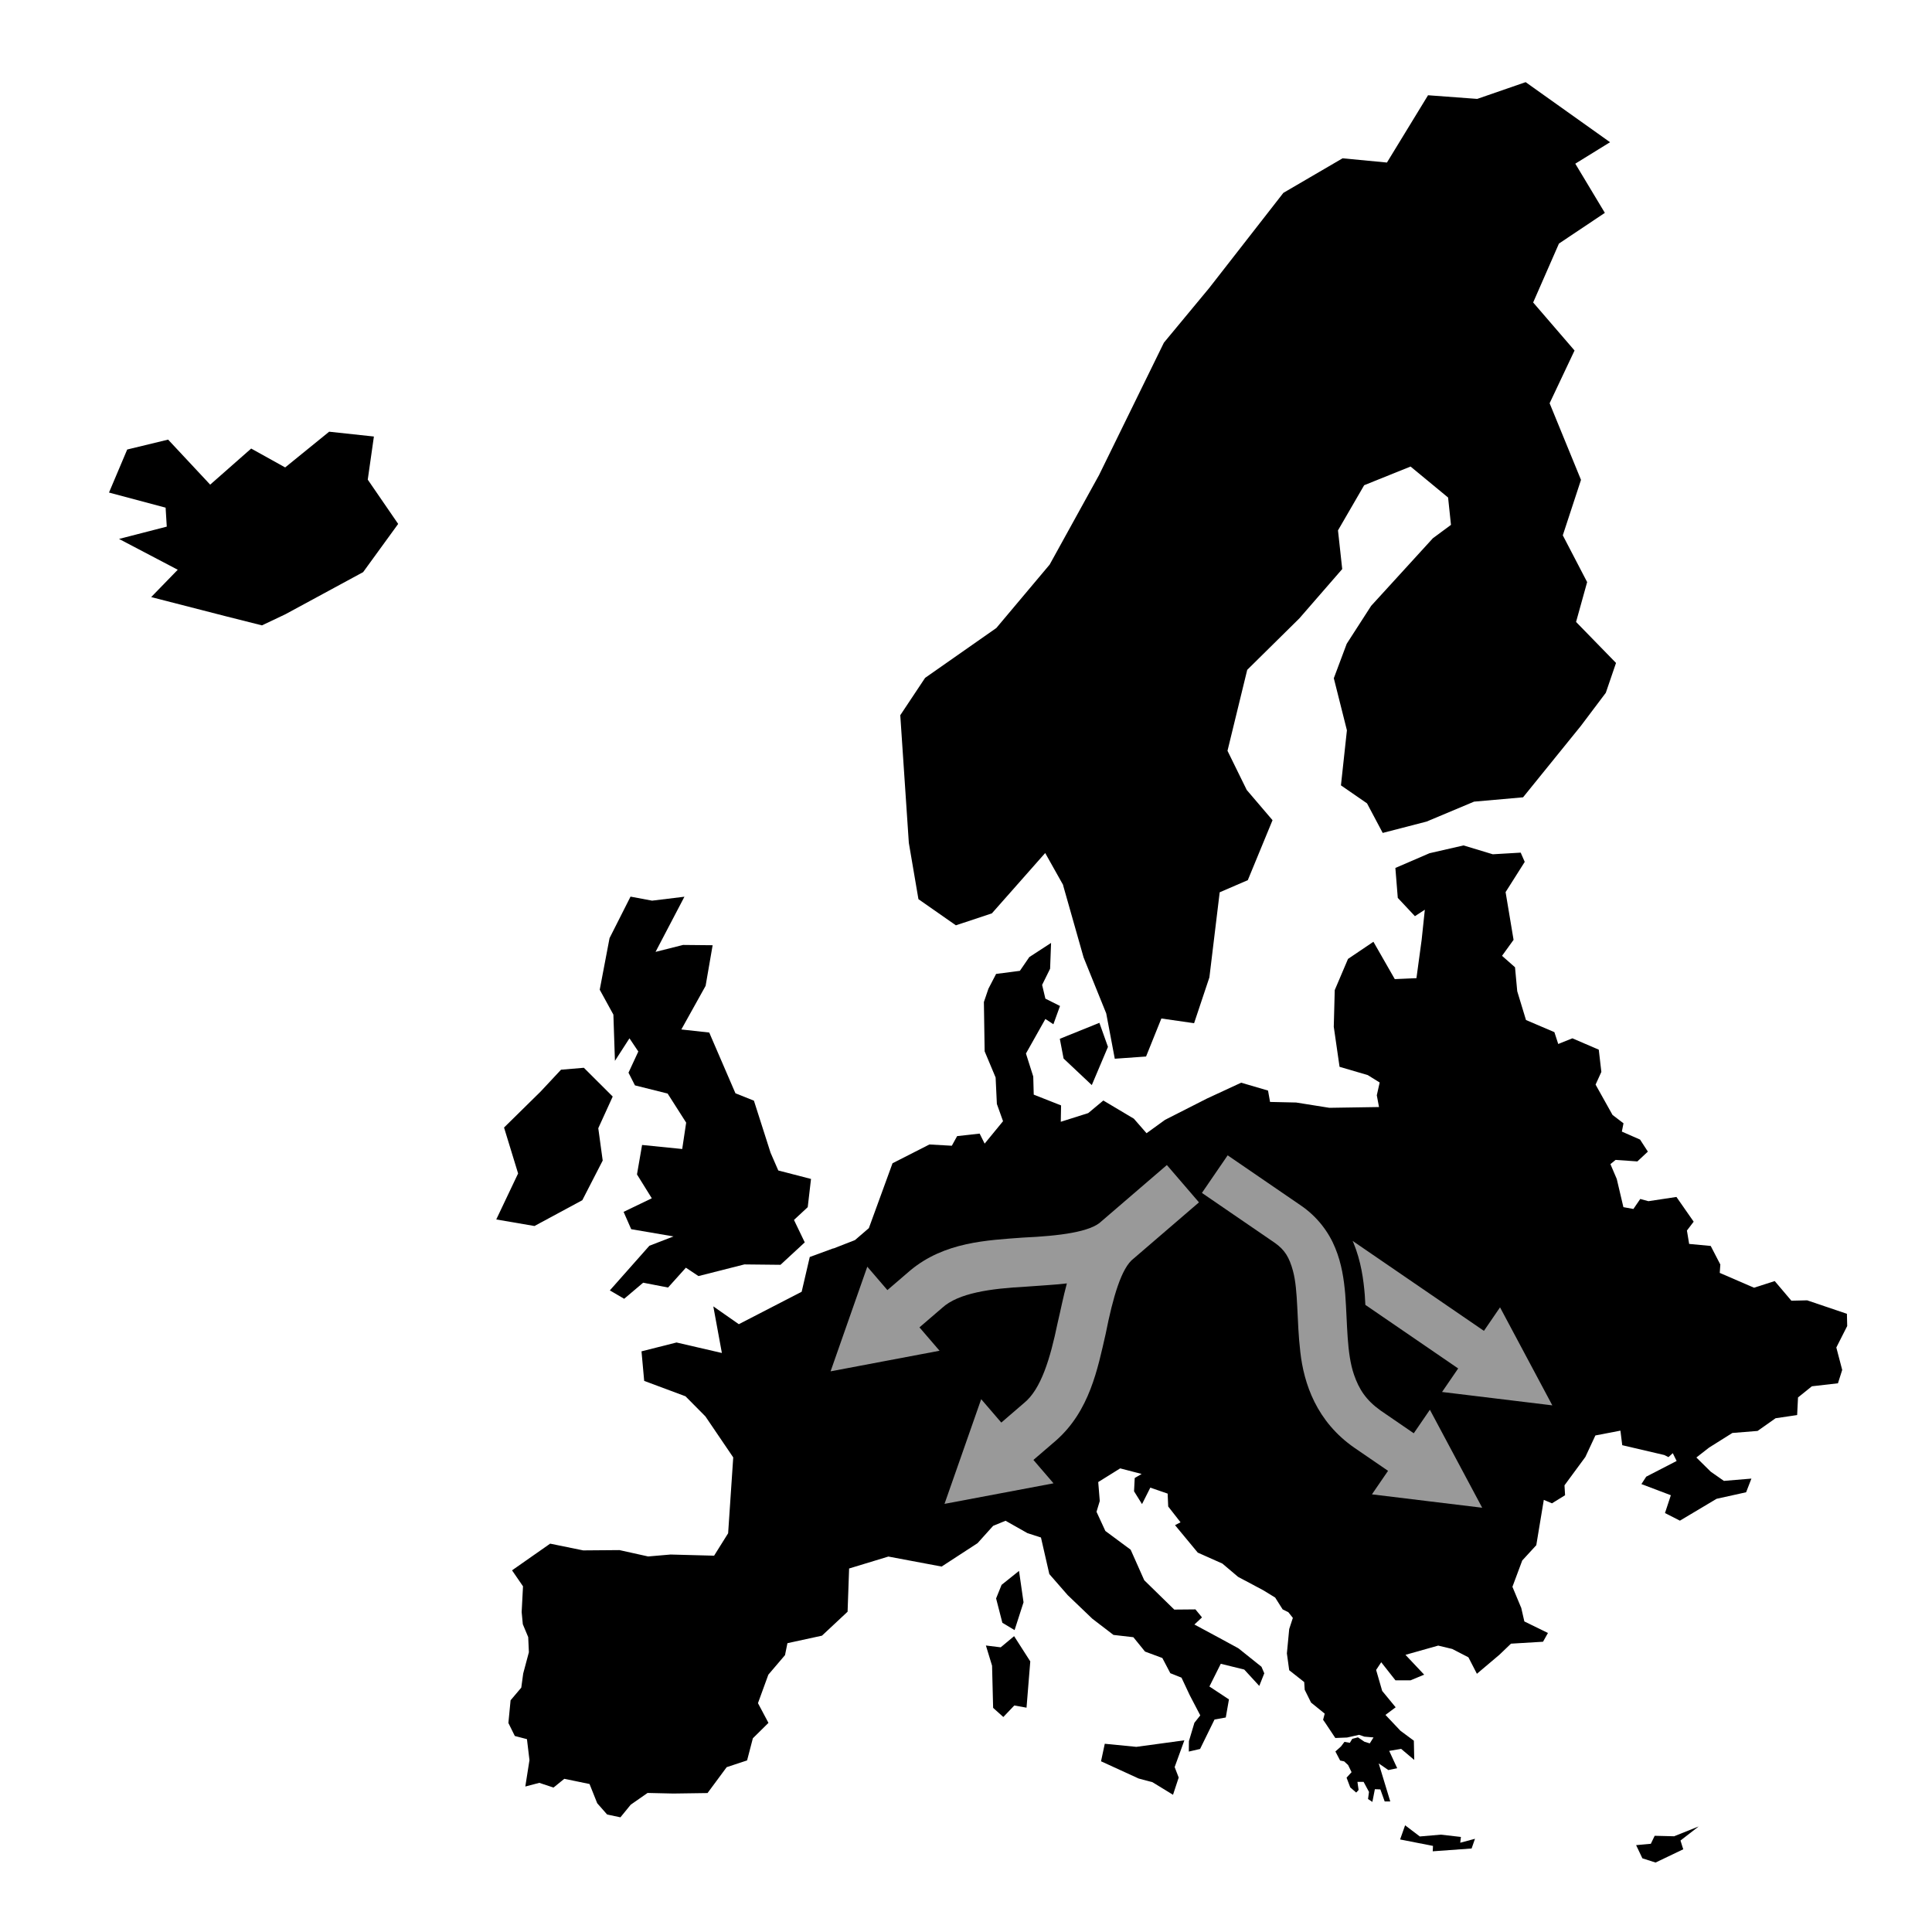
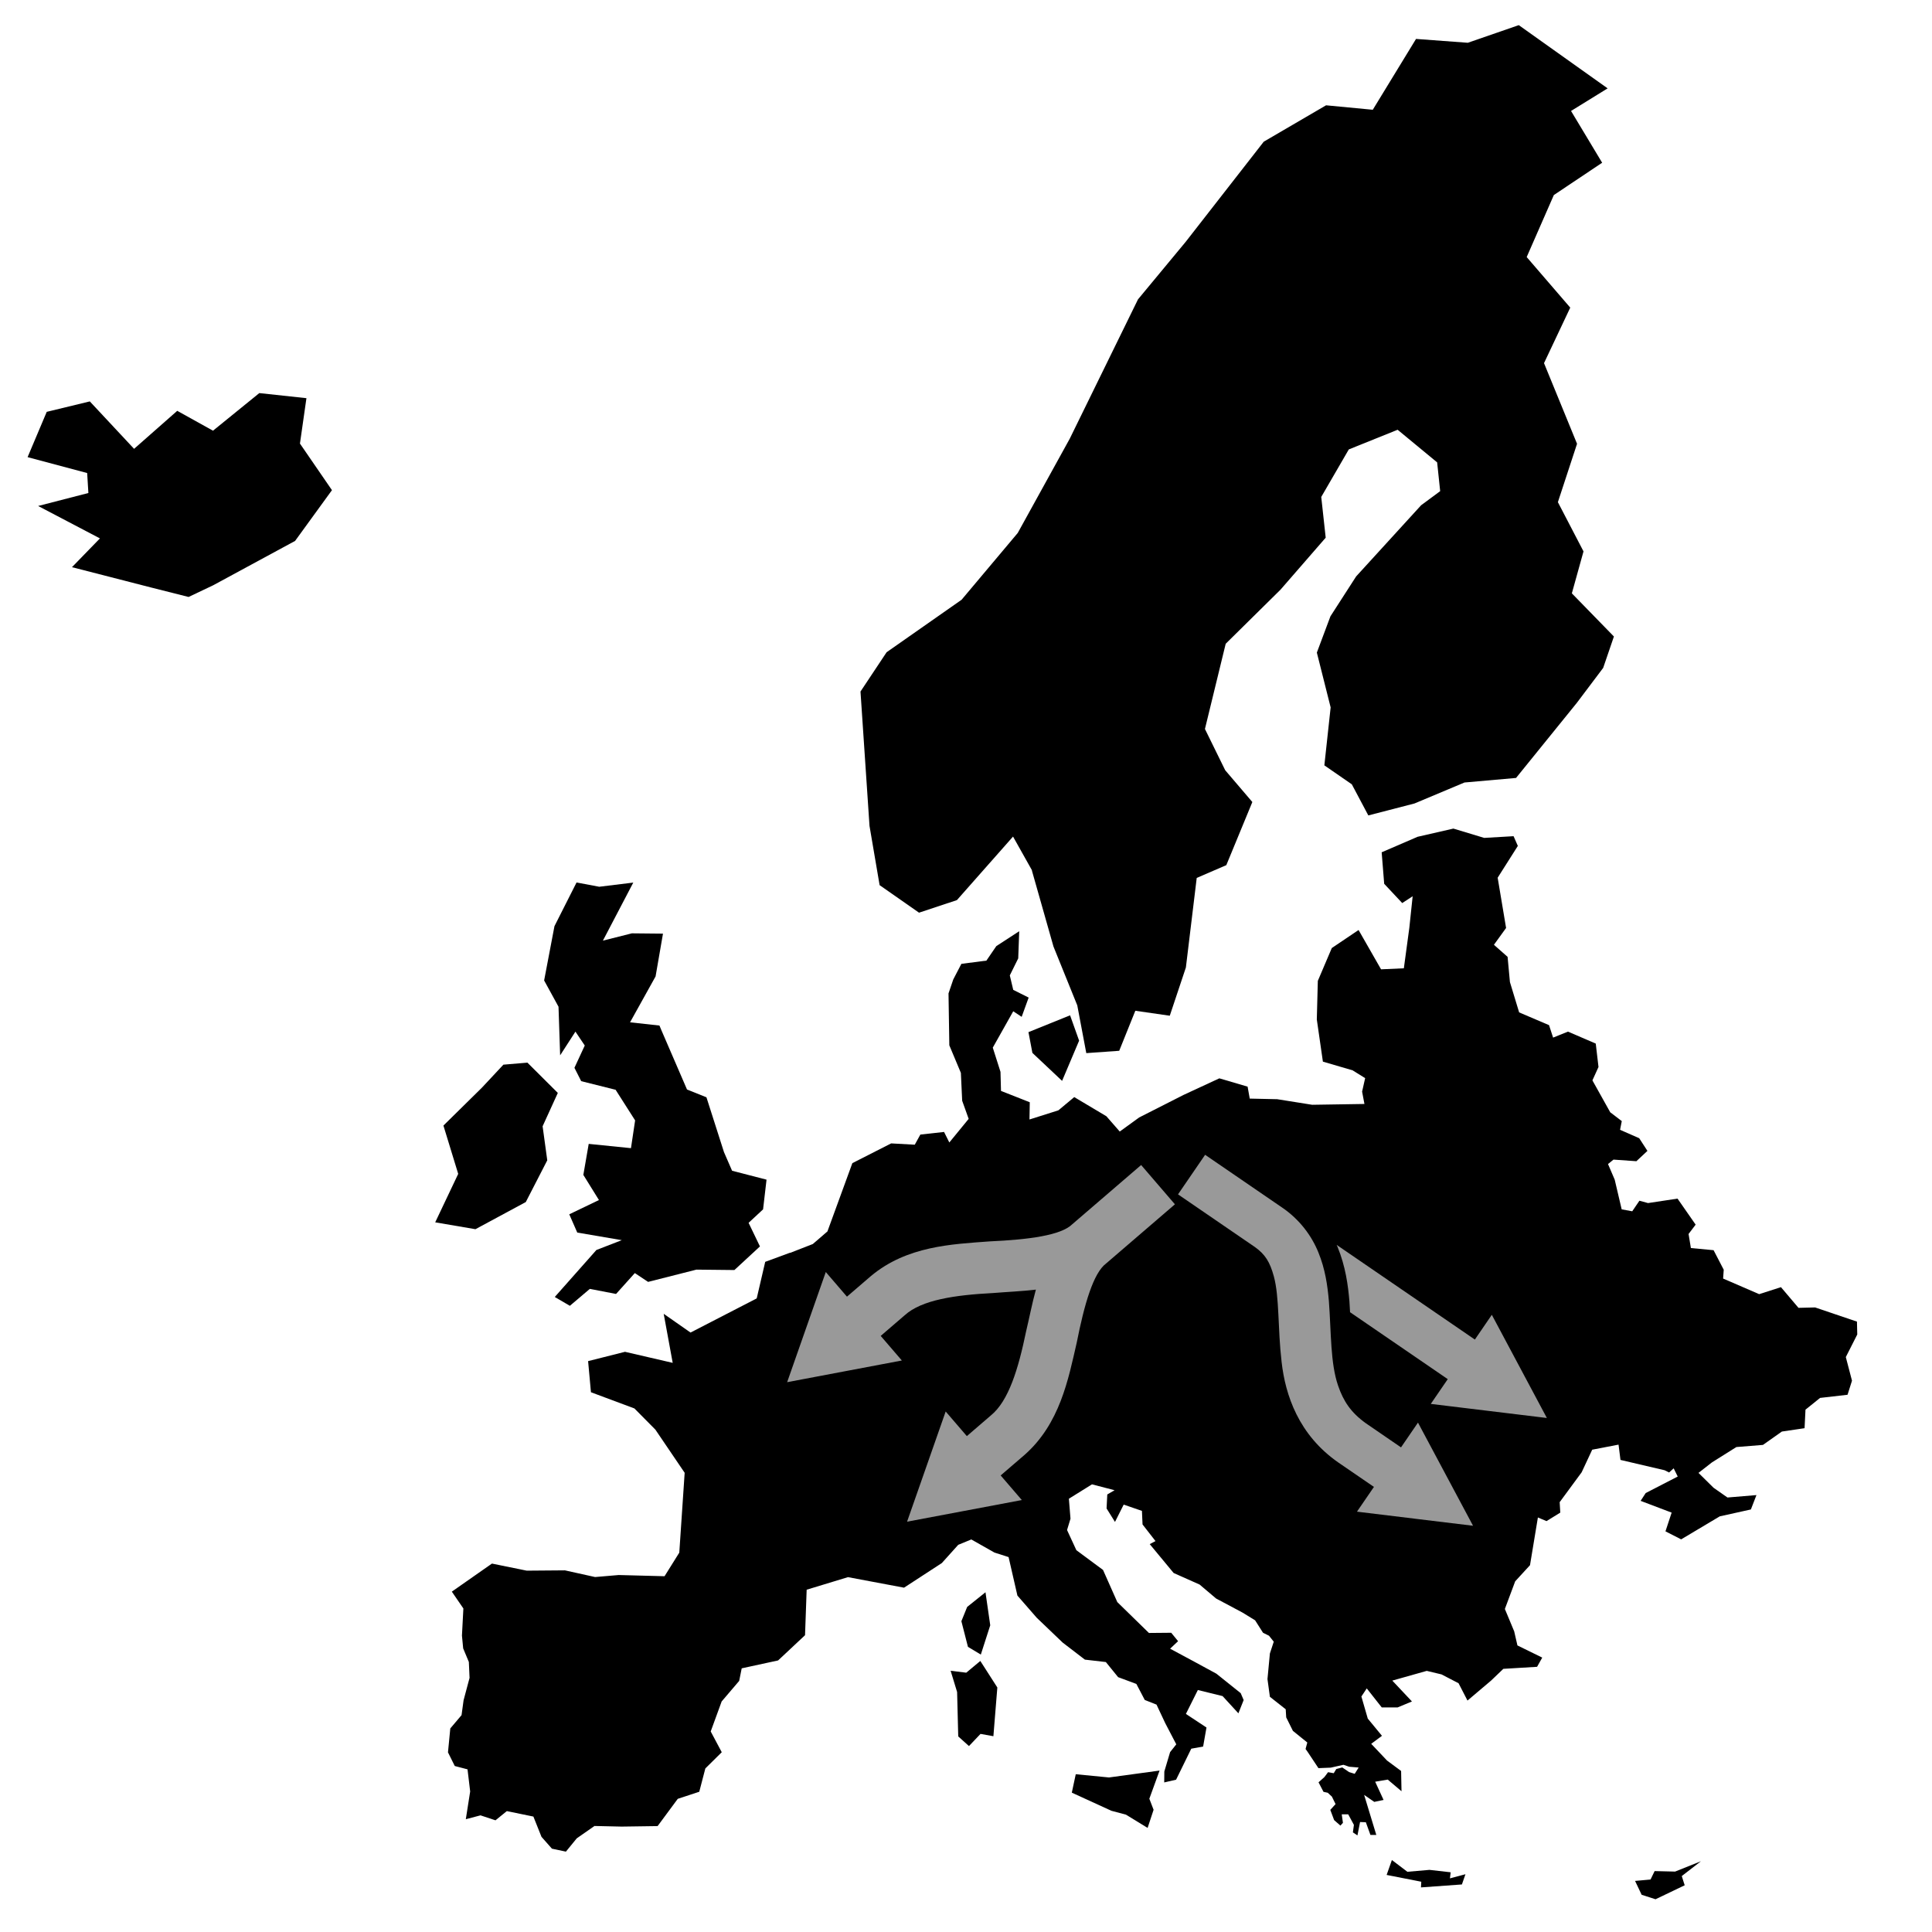
- <svg xmlns="http://www.w3.org/2000/svg" width="100" height="100">
+ <svg xmlns="http://www.w3.org/2000/svg" width="95" height="95">
  <g>
-     <rect fill="none" id="canvas_background" height="102" width="102" y="-1" x="-1" />
+     <rect x="-1" y="-1" width="97" height="97" id="canvas_background" fill="none" />
  </g>
  <g>
-     <polygon id="svg_1" points="86.653,95.045 85.646,95.02 85.447,95.434 85.347,95.444 84.685,95.504   85.009,96.186 85.691,96.405 87.126,95.718 87.081,95.583 86.982,95.265   87.923,94.537 " />
-     <polygon id="svg_2" points="54.856,53.768 55.051,54.789 56.511,56.164 57.348,54.186 56.904,52.941 " />
-     <polygon id="svg_3" points="31.829,54.909 32.581,53.743 33.039,54.426 32.531,55.522 32.865,56.179   34.559,56.603 34.579,56.638 35.516,58.107 35.311,59.472 33.234,59.263   32.97,60.788 33.737,62.023 32.277,62.726 32.671,63.623 34.853,63.996   34.863,63.996 33.612,64.48 31.565,66.791 32.307,67.225 33.289,66.393   34.579,66.642 35.501,65.616 36.153,66.049 38.53,65.446 40.398,65.466   41.654,64.305 41.096,63.144 41.808,62.482 41.978,61.022 40.284,60.584   39.885,59.667 39.023,56.971 38.066,56.588 36.821,53.703 36.711,53.444   35.266,53.285 36.522,51.028 36.886,48.925 35.356,48.91 33.931,49.269   35.426,46.414 33.752,46.618 32.636,46.409 31.55,48.557 31.042,51.227   31.749,52.517 " />
-     <polygon id="svg_4" points="75.617,95.08 74.576,94.961 73.49,95.055 72.728,94.477 72.469,95.21   74.172,95.544 74.158,95.823 76.17,95.678 76.345,95.175 75.582,95.379 " />
-     <path id="svg_5" d="m47.543,46.544l1.933,1.35l1.863,-0.618l2.76,-3.124l0.931,1.658l-0.004,0.011l1.061,3.737l1.171,2.895l0.443,2.347l1.619,-0.115l0.792,-1.968l1.694,0.244l0.792,-2.372l0.533,-4.404l1.455,-0.628l1.28,-3.104l-1.335,-1.564l-0.996,-2.028l1.021,-4.19l2.695,-2.66l2.222,-2.556l-0.219,-2.003l1.355,-2.337l2.401,-0.967l1.943,1.604l0.149,1.415l-0.937,0.693l-3.194,3.498l-1.265,1.963l-0.668,1.784l0.678,2.695l-0.309,2.85l1.35,0.932l0.812,1.53l2.272,-0.588l2.456,-1.031l2.536,-0.224l2.989,-3.692l1.295,-1.719l0.528,-1.544l-2.068,-2.122l0.573,-2.063l-1.26,-2.421l0.942,-2.87l-1.624,-3.966l1.29,-2.73l-2.142,-2.486l1.335,-3.049l2.376,-1.589l-1.53,-2.546l1.799,-1.111l-4.369,-3.109l-2.506,0.867l-2.546,-0.189l-2.127,3.483l-2.297,-0.219l-3.064,1.789l-3.841,4.927l-2.342,2.825l-3.358,6.855l-2.556,4.633l-2.76,3.283l-3.687,2.581l-1.285,1.933l0.443,6.606l0.498,2.92zm15.514,-29.569l0.011,0l-0.011,-0l0,-0z" />
-     <polygon id="svg_6" points="52.515,84.373 52.978,82.934 52.744,81.309 51.842,82.032 51.558,82.734   51.882,83.995 " />
-     <polygon id="svg_7" points="27.664,63.458 30.14,62.123 31.196,60.07 30.967,58.396 31.714,56.757   30.22,55.268 29.049,55.367 29.044,55.362 27.988,56.493 26.089,58.361 26.817,60.738   25.686,63.119 " />
-     <polygon id="svg_8" points="60.242,90.223 58.817,90.417 57.183,90.257 56.989,91.164 58.937,92.056   59.649,92.245 60.715,92.898 61.009,92.006 60.8,91.463 61.303,90.078 " />
-     <polygon id="svg_9" points="51.797,85.265 51.03,85.171 51.349,86.217 51.404,88.399 51.932,88.872   52.5,88.275 53.133,88.389 53.327,85.993 52.49,84.687 " />
-     <polygon id="svg_10" points="19.353,22.594 17.037,22.345 14.76,24.194 13.001,23.217 10.879,25.085   8.702,22.754 6.584,23.267 5.642,25.494 8.572,26.276 8.632,27.258 6.161,27.895   9.2,29.49 7.825,30.905 11.721,31.906 13.559,32.369 14.765,31.797   18.795,29.614 20.609,27.118 19.035,24.826 " stroke="null" />
-     <polygon id="svg_11" points="95.611,68.635 95.596,68.002 93.538,67.305 92.721,67.324 91.859,66.308   90.788,66.652 89.014,65.885 89.044,65.451 88.546,64.49 87.43,64.385   87.315,63.692 87.664,63.234 86.772,61.954 85.322,62.173 84.899,62.058   84.545,62.576 84.027,62.482 83.683,61.022 83.355,60.255 83.624,60.036   84.75,60.115 85.293,59.607 84.889,58.984 83.947,58.571 84.032,58.142   83.464,57.709 82.587,56.139 82.886,55.482 82.752,54.331 81.387,53.743   80.654,54.037 80.455,53.424 78.985,52.796 78.532,51.307 78.417,50.066   77.745,49.473 78.342,48.646 77.929,46.175 78.92,44.611 78.711,44.132   77.266,44.217 75.752,43.759 73.993,44.162 72.224,44.925 72.349,46.474   73.236,47.421 73.749,47.087 73.585,48.641 73.315,50.629 72.194,50.679   71.088,48.746 69.773,49.633 69.086,51.247 69.036,53.145 69.335,55.218   70.794,55.646 71.412,56.03 71.263,56.692 71.377,57.3 68.807,57.34   67.088,57.066 65.738,57.036 65.633,56.448 64.243,56.04 62.479,56.857   60.302,57.963 59.345,58.655 58.688,57.903 57.108,56.962 56.326,57.614   54.906,58.063 54.921,57.216 53.506,56.658 53.481,55.721 53.103,54.53   54.109,52.742 54.523,53.016 54.866,52.069 54.109,51.69 53.94,50.978   54.353,50.141 54.403,48.806 53.277,49.538 52.789,50.25 51.558,50.41   51.16,51.177 50.926,51.865 50.965,54.416 51.533,55.771 51.598,57.141   51.917,58.033 50.965,59.194 50.706,58.675 49.541,58.805 49.266,59.303   48.106,59.238 46.197,60.21 44.972,63.568 44.254,64.186 43.136,64.623   43.133,64.614 41.913,65.062 41.494,66.861 38.241,68.54 36.921,67.618   37.364,70.03 35.017,69.487 33.204,69.945 33.343,71.475 35.481,72.272   36.512,73.313 37.952,75.435 37.688,79.361 36.965,80.517 36.965,80.522   34.709,80.462 33.548,80.562 32.063,80.233 30.185,80.248 28.476,79.899   26.503,81.28 27.071,82.107 27.001,83.442 27.061,84.07 27.34,84.737   27.375,85.519 27.081,86.62 26.981,87.353 26.428,88.006 26.314,89.181   26.647,89.854 27.275,90.018 27.405,91.104 27.19,92.47 27.913,92.28   28.65,92.524 29.208,92.071 30.514,92.34 30.912,93.336 31.425,93.919   32.113,94.064 32.646,93.411 33.518,92.803 34.853,92.833 36.622,92.808   37.613,91.468 38.669,91.119 38.968,89.973 39.775,89.176 39.232,88.155 39.77,86.68   40.632,85.669 40.757,85.051 42.545,84.662 43.871,83.422 43.95,81.185   45.983,80.567 48.738,81.085 50.597,79.875 51.404,78.978 52.047,78.714   53.182,79.356 53.88,79.581 54.313,81.474 55.265,82.565 56.54,83.786   57.632,84.623 58.663,84.742 59.266,85.485 60.163,85.818 60.576,86.605   61.154,86.835 61.582,87.746 62.126,88.788 61.822,89.171 61.538,90.123   61.533,90.661 62.116,90.526 62.863,89.002 63.446,88.897 63.61,87.961   62.599,87.293 63.187,86.117 64.402,86.416 65.18,87.263 65.439,86.61   65.294,86.272 64.098,85.315 63.072,84.757 61.822,84.085 62.215,83.716   61.876,83.302 60.78,83.312 59.226,81.793 58.523,80.213 57.213,79.242   56.755,78.25 56.924,77.692 56.844,76.711 57.98,76.003 59.091,76.292   58.782,76.472 58.733,76.502 58.698,77.189 59.111,77.852 59.54,77   60.437,77.309 60.466,77.976 61.104,78.793 60.82,78.943 61.996,80.363   63.271,80.931 64.083,81.618 65.394,82.316 66.002,82.689 66.39,83.302   66.684,83.447 66.918,83.741 66.729,84.319 66.609,85.579 66.729,86.451   67.506,87.064 67.531,87.462 67.86,88.125 68.567,88.698 68.483,89.017   68.572,89.141 69.116,89.958 69.723,89.934 70.346,89.794 70.625,89.889   71.093,89.929 70.899,90.237 70.625,90.153 70.286,89.924 69.992,90.003   69.868,90.208 69.589,90.158 69.409,90.397 69.12,90.656 69.365,91.124   69.574,91.169 69.778,91.358 69.957,91.727 69.698,92.011 69.888,92.514   70.197,92.783 70.321,92.649 70.261,92.23 70.58,92.23 70.859,92.749   70.809,93.117 71.034,93.267 71.163,92.609 71.447,92.619 71.671,93.242   71.96,93.242 71.362,91.274 71.861,91.618 72.319,91.523 71.905,90.626   72.523,90.521 73.201,91.094 73.181,90.098 72.488,89.585 71.711,88.763   72.239,88.369 71.542,87.522 71.228,86.436 71.492,86.038 72.229,86.974   73.007,86.974 73.714,86.68 72.747,85.654 74.441,85.176 75.169,85.35   76.006,85.783 76.444,86.635 77.61,85.649 78.208,85.076 79.867,84.976   80.121,84.523 78.9,83.925 78.736,83.208 78.731,83.207 78.283,82.132   78.791,80.771 79.518,79.979 79.907,77.633 80.33,77.812 81.008,77.393   80.978,76.88 82.059,75.411 82.577,74.299 83.873,74.05 83.967,74.803   86.14,75.311 86.359,75.42 86.583,75.216 86.782,75.62 85.208,76.432   84.959,76.816 86.483,77.393 86.179,78.315 86.952,78.709 88.85,77.578   90.379,77.239 90.653,76.532 89.229,76.651 88.546,76.173 87.804,75.44   88.461,74.927 89.667,74.17 90.972,74.065 91.904,73.408 93.02,73.243   93.065,72.332 93.782,71.754 95.132,71.599 95.352,70.907 95.048,69.746 " stroke="null" />
-     <path stroke="null" transform="rotate(34.41143 69.79713,69.40674) " id="svg_13" d="m77.836,73.946l2.55,-1.328l-2.55,-1.327l-2.55,-1.327l0,1.476c-0.669,-0.001 -1.777,-0.001 -2.092,-0.001c-0.929,-0.02 -1.538,-0.282 -2.172,-0.751c-0.945,-0.7 -1.752,-1.961 -2.725,-3.175c-0.495,-0.604 -1.046,-1.203 -1.78,-1.685c-0.727,-0.484 -1.677,-0.819 -2.732,-0.813l-4.576,0l0,2.358l4.576,0c0.636,0.01 1.039,0.198 1.588,0.662c0.813,0.69 1.605,2.01 2.697,3.26c1.071,1.238 2.718,2.489 5.108,2.501l2.108,0l0,1.476l2.55,-1.327zm-10.786,-8.93c0.029,0.018 0.06,0.034 0.088,0.053c0.872,0.572 1.502,1.274 2,1.884c0.115,0.143 0.216,0.28 0.325,0.42l5.823,0l0,1.476l2.55,-1.327l2.55,-1.327l-2.55,-1.328l-2.55,-1.328l0,1.475l-8.236,0z" fill-opacity="null" stroke-opacity="null" stroke-width="null" fill="#999999" />
-     <path transform="rotate(139.3091 53.5841,67.83971) " id="svg_14" d="m58.692,75.233l2.487,-1.434l2.485,-1.434l-2.487,-1.435l-2.485,-1.434l0,1.595c-0.609,0 -1.317,0 -1.554,0c-1.131,0.032 -2.526,-0.858 -4.011,-2.005c-0.553,-0.402 -1.112,-0.845 -1.704,-1.244c0.592,-0.4 1.149,-0.842 1.704,-1.244c1.485,-1.145 2.88,-2.037 4.01,-2.004l1.556,-0.001l0,1.597l2.485,-1.435l2.487,-1.436l-2.487,-1.437l-2.485,-1.435l0,1.596l-1.555,0c-2.309,0.032 -4.035,1.404 -5.546,2.518c-1.499,1.176 -2.847,2.062 -3.629,2.004l-4.459,0l0,2.548l4.46,0c0.781,-0.058 2.129,0.828 3.629,2.004c1.51,1.115 3.235,2.486 5.545,2.519l1.554,0l0,1.596l0,0l0,0z" fill-opacity="null" stroke-opacity="null" stroke-width="null" stroke="null" fill="#999999" />
-     <path id="svg_15" d="m-15.756,6.95l0.172,-0.099l0.172,-0.099l-0.172,-0.099l-0.172,-0.099l0,0.11c-0.042,0 -0.091,0 -0.108,0c-0.078,0.002 -0.175,-0.059 -0.278,-0.139c-0.038,-0.028 -0.077,-0.058 -0.118,-0.086c0.041,-0.028 0.08,-0.058 0.118,-0.086c0.103,-0.079 0.199,-0.141 0.277,-0.139l0.108,-0l0,0.111l0.172,-0.099l0.172,-0.099l-0.172,-0.099l-0.172,-0.099l0,0.11l-0.108,0c-0.16,0.002 -0.279,0.097 -0.384,0.174c-0.104,0.081 -0.197,0.143 -0.251,0.139l-0.309,0l0,0.176l0.309,0c0.054,-0.004 0.147,0.057 0.251,0.139c0.104,0.077 0.224,0.172 0.384,0.174l0.108,0l0,0.11l0,0l0,0z" fill-opacity="null" stroke-opacity="null" stroke-width="null" stroke="null" fill="#999999" />
+     <polygon points="82.367,92.029 81.361,92.005 81.161,92.418 81.062,92.428 80.399,92.488 80.723,93.17 81.406,93.39 82.84,92.702 82.796,92.568 82.696,92.249 83.638,91.521 " id="svg_1" />
+     <polygon points="50.571,50.752 50.765,51.773 52.225,53.148 53.062,51.171 52.618,49.925 " id="svg_2" />
+     <polygon points="27.543,51.893 28.295,50.727 28.754,51.41 28.246,52.506 28.579,53.163 30.273,53.587 30.293,53.622 31.23,55.092 31.026,56.457 28.948,56.247 28.684,57.772 29.451,59.008 27.992,59.71 28.385,60.607 30.567,60.98 30.577,60.98 29.327,61.464 27.279,63.775 28.021,64.209 29.003,63.377 30.293,63.626 31.215,62.6 31.868,63.033 34.244,62.43 36.112,62.45 37.368,61.289 36.81,60.129 37.522,59.466 37.692,58.006 35.998,57.568 35.599,56.651 34.737,53.956 33.781,53.572 32.535,50.687 32.426,50.428 30.981,50.269 32.236,48.012 32.6,45.909 31.07,45.894 29.646,46.253 31.14,43.398 29.466,43.603 28.35,43.393 27.264,45.541 26.756,48.211 27.463,49.502 " id="svg_3" />
+     <polygon points="71.332,92.064 70.29,91.945 69.204,92.039 68.442,91.461 68.183,92.194 69.887,92.528 69.872,92.807 71.885,92.662 72.059,92.159 71.297,92.363 " id="svg_4" />
+     <path d="m43.257,43.528l1.933,1.35l1.863,-0.618l2.76,-3.124l0.931,1.658l-0.004,0.011l1.061,3.737l1.171,2.895l0.443,2.347l1.619,-0.115l0.792,-1.968l1.694,0.244l0.792,-2.372l0.533,-4.404l1.455,-0.628l1.28,-3.104l-1.335,-1.564l-0.996,-2.028l1.021,-4.19l2.695,-2.66l2.222,-2.556l-0.219,-2.003l1.355,-2.337l2.401,-0.967l1.943,1.604l0.149,1.415l-0.937,0.693l-3.194,3.498l-1.265,1.963l-0.668,1.784l0.678,2.695l-0.309,2.85l1.35,0.932l0.812,1.53l2.272,-0.588l2.456,-1.031l2.536,-0.224l2.989,-3.692l1.295,-1.719l0.528,-1.544l-2.068,-2.122l0.573,-2.063l-1.26,-2.421l0.942,-2.87l-1.624,-3.966l1.29,-2.73l-2.142,-2.486l1.335,-3.049l2.376,-1.589l-1.53,-2.546l1.799,-1.111l-4.369,-3.109l-2.506,0.867l-2.546,-0.189l-2.127,3.483l-2.297,-0.219l-3.064,1.789l-3.841,4.927l-2.342,2.825l-3.358,6.855l-2.556,4.633l-2.76,3.283l-3.687,2.581l-1.285,1.933l0.443,6.606l0.498,2.92zm15.514,-29.569l0.011,0l-0.011,-0l0,-0z" id="svg_5" />
+     <polygon points="48.229,81.358 48.692,79.918 48.458,78.294 47.557,79.016 47.273,79.718 47.596,80.979 " id="svg_6" />
+     <polygon points="23.378,60.442 25.854,59.107 26.91,57.055 26.681,55.381 27.429,53.741 25.934,52.252 24.763,52.351 24.758,52.346 23.702,53.477 21.804,55.346 22.531,57.722 21.4,60.104 " id="svg_7" />
+     <polygon points="55.957,87.207 54.532,87.401 52.897,87.242 52.703,88.148 54.651,89.04 55.364,89.229 56.43,89.882 56.724,88.99 56.515,88.447 57.018,87.062 " id="svg_8" />
+     <polygon points="47.512,82.249 46.744,82.155 47.063,83.201 47.118,85.383 47.646,85.857 48.214,85.259 48.847,85.373 49.041,82.977 48.204,81.672 " id="svg_9" />
+     <polygon stroke="null" points="15.068,19.579 12.751,19.329 10.474,21.178 8.715,20.201 6.593,22.07 4.416,19.738 2.298,20.251 1.357,22.478 4.286,23.26 4.346,24.242 1.875,24.88 4.914,26.474 3.539,27.889 7.435,28.89 9.273,29.354 10.479,28.781 14.51,26.598 16.323,24.102 14.749,21.811 " id="svg_10" />
+     <polygon stroke="null" points="91.325,65.619 91.31,64.986 89.252,64.289 88.435,64.309 87.573,63.292 86.502,63.636 84.729,62.869 84.759,62.435 84.26,61.474 83.144,61.369 83.03,60.677 83.378,60.218 82.487,58.938 81.037,59.157 80.613,59.042 80.26,59.561 79.741,59.466 79.398,58.006 79.069,57.239 79.338,57.02 80.464,57.099 81.007,56.591 80.603,55.968 79.662,55.555 79.746,55.126 79.178,54.693 78.302,53.124 78.601,52.466 78.466,51.315 77.101,50.727 76.369,51.021 76.169,50.408 74.699,49.781 74.246,48.291 74.131,47.05 73.459,46.457 74.057,45.63 73.643,43.159 74.635,41.595 74.425,41.117 72.981,41.201 71.466,40.743 69.707,41.146 67.939,41.909 68.063,43.458 68.95,44.405 69.463,44.071 69.299,45.625 69.03,47.613 67.909,47.663 66.803,45.73 65.487,46.617 64.8,48.231 64.75,50.129 65.049,52.202 66.509,52.63 67.127,53.014 66.977,53.677 67.092,54.284 64.521,54.324 62.802,54.05 61.452,54.02 61.347,53.432 59.957,53.024 58.194,53.841 56.016,54.947 55.06,55.64 54.402,54.887 52.823,53.946 52.041,54.598 50.621,55.047 50.636,54.2 49.221,53.642 49.196,52.705 48.817,51.514 49.823,49.726 50.237,50 50.581,49.053 49.823,48.674 49.654,47.962 50.068,47.125 50.117,45.79 48.991,46.522 48.503,47.235 47.273,47.394 46.874,48.161 46.64,48.849 46.68,51.4 47.248,52.755 47.312,54.125 47.631,55.017 46.68,56.178 46.421,55.66 45.255,55.789 44.981,56.287 43.82,56.223 41.912,57.194 40.686,60.552 39.969,61.17 38.85,61.607 38.848,61.598 37.627,62.047 37.209,63.845 33.955,65.524 32.635,64.602 33.078,67.014 30.732,66.471 28.918,66.929 29.058,68.459 31.195,69.256 32.226,70.297 33.666,72.42 33.402,76.346 32.68,77.501 32.68,77.506 30.423,77.447 29.262,77.546 27.777,77.217 25.899,77.232 24.19,76.884 22.217,78.264 22.785,79.091 22.715,80.426 22.775,81.054 23.054,81.721 23.089,82.504 22.795,83.605 22.695,84.337 22.142,84.99 22.028,86.165 22.362,86.838 22.989,87.002 23.119,88.089 22.905,89.454 23.627,89.264 24.364,89.508 24.922,89.055 26.228,89.324 26.626,90.321 27.14,90.903 27.827,91.048 28.36,90.395 29.232,89.787 30.567,89.817 32.336,89.792 33.327,88.452 34.384,88.104 34.683,86.958 35.49,86.16 34.947,85.139 35.485,83.664 36.347,82.653 36.471,82.035 38.26,81.647 39.585,80.406 39.665,78.169 41.697,77.551 44.453,78.069 46.311,76.859 47.118,75.962 47.761,75.698 48.897,76.341 49.594,76.565 50.028,78.458 50.979,79.549 52.255,80.77 53.346,81.607 54.377,81.726 54.98,82.469 55.877,82.802 56.29,83.59 56.868,83.819 57.297,84.731 57.84,85.772 57.536,86.155 57.252,87.107 57.247,87.645 57.83,87.511 58.577,85.986 59.16,85.881 59.325,84.945 58.313,84.277 58.901,83.101 60.117,83.4 60.894,84.247 61.153,83.595 61.008,83.256 59.813,82.299 58.786,81.741 57.536,81.069 57.929,80.7 57.591,80.286 56.495,80.296 54.94,78.777 54.238,77.197 52.927,76.226 52.469,75.235 52.638,74.677 52.559,73.695 53.695,72.988 54.806,73.277 54.497,73.456 54.447,73.486 54.412,74.173 54.826,74.836 55.254,73.984 56.151,74.293 56.181,74.96 56.818,75.778 56.534,75.927 57.71,77.347 58.986,77.915 59.798,78.602 61.108,79.3 61.716,79.674 62.105,80.286 62.398,80.431 62.633,80.725 62.443,81.303 62.324,82.563 62.443,83.435 63.221,84.048 63.245,84.447 63.574,85.109 64.282,85.682 64.197,86.001 64.287,86.126 64.83,86.943 65.438,86.918 66.06,86.778 66.339,86.873 66.808,86.913 66.613,87.222 66.339,87.137 66.001,86.908 65.707,86.987 65.582,87.192 65.303,87.142 65.124,87.381 64.835,87.64 65.079,88.108 65.288,88.153 65.492,88.343 65.672,88.711 65.413,88.995 65.602,89.498 65.911,89.768 66.035,89.633 65.976,89.215 66.295,89.215 66.574,89.733 66.524,90.101 66.748,90.251 66.877,89.593 67.161,89.603 67.386,90.226 67.675,90.226 67.077,88.258 67.575,88.602 68.033,88.507 67.62,87.61 68.238,87.506 68.915,88.079 68.895,87.082 68.203,86.569 67.425,85.747 67.954,85.353 67.256,84.506 66.942,83.42 67.206,83.022 67.944,83.958 68.721,83.958 69.428,83.664 68.462,82.638 70.156,82.16 70.883,82.334 71.72,82.768 72.159,83.62 73.324,82.633 73.922,82.06 75.581,81.96 75.835,81.507 74.615,80.909 74.45,80.192 74.445,80.191 73.997,79.116 74.505,77.756 75.233,76.963 75.621,74.617 76.045,74.796 76.722,74.378 76.692,73.864 77.773,72.395 78.292,71.284 79.587,71.035 79.682,71.787 81.854,72.295 82.073,72.405 82.297,72.2 82.497,72.604 80.922,73.416 80.673,73.8 82.198,74.378 81.894,75.299 82.666,75.693 84.564,74.562 86.094,74.223 86.368,73.516 84.943,73.635 84.26,73.157 83.518,72.425 84.176,71.911 85.381,71.154 86.687,71.049 87.618,70.392 88.734,70.227 88.779,69.316 89.497,68.738 90.847,68.583 91.066,67.891 90.762,66.73 " id="svg_11" />
+     <path fill="#999999" stroke-width="null" stroke-opacity="null" fill-opacity="null" d="m73.55,70.93l2.55,-1.328l-2.55,-1.327l-2.55,-1.327l0,1.476c-0.669,-0.001 -1.777,-0.001 -2.092,-0.001c-0.929,-0.02 -1.538,-0.282 -2.172,-0.751c-0.945,-0.7 -1.752,-1.961 -2.725,-3.175c-0.495,-0.604 -1.046,-1.203 -1.78,-1.685c-0.727,-0.484 -1.677,-0.819 -2.732,-0.813l-4.576,0l0,2.358l4.576,0c0.636,0.01 1.039,0.198 1.588,0.662c0.813,0.69 1.605,2.01 2.697,3.26c1.071,1.238 2.718,2.489 5.108,2.501l2.108,0l0,1.476l2.55,-1.327zm-10.786,-8.93c0.029,0.018 0.06,0.034 0.088,0.053c0.872,0.572 1.502,1.274 2,1.884c0.115,0.143 0.216,0.28 0.325,0.42l5.823,0l0,1.476l2.55,-1.327l2.55,-1.327l-2.55,-1.328l-2.55,-1.328l0,1.475l-8.236,0z" id="svg_13" transform="rotate(34.41143 65.51144,66.39088) " stroke="null" />
+     <path fill="#999999" stroke="null" stroke-width="null" stroke-opacity="null" fill-opacity="null" d="m54.406,72.217l2.487,-1.434l2.485,-1.434l-2.487,-1.435l-2.485,-1.434l0,1.595c-0.609,0 -1.317,0 -1.554,0c-1.131,0.032 -2.526,-0.858 -4.011,-2.005c-0.553,-0.402 -1.112,-0.845 -1.704,-1.244c0.592,-0.4 1.149,-0.842 1.704,-1.244c1.485,-1.145 2.88,-2.037 4.01,-2.004l1.556,-0.001l0,1.597l2.485,-1.435l2.487,-1.436l-2.487,-1.437l-2.485,-1.435l0,1.596l-1.555,0c-2.309,0.032 -4.035,1.404 -5.546,2.518c-1.499,1.176 -2.847,2.062 -3.629,2.004l-4.459,0l0,2.548l4.46,0c0.781,-0.058 2.129,0.828 3.629,2.004c1.51,1.115 3.235,2.486 5.545,2.519l1.554,0l0,1.596l0,0l0,0z" id="svg_14" transform="rotate(139.3091 49.2984,64.82385) " />
+     <path fill="#999999" stroke="null" stroke-width="null" stroke-opacity="null" fill-opacity="null" d="m-20.041,3.935l0.172,-0.099l0.172,-0.099l-0.172,-0.099l-0.172,-0.099l0,0.11c-0.042,0 -0.091,0 -0.108,0c-0.078,0.002 -0.175,-0.059 -0.278,-0.139c-0.038,-0.028 -0.077,-0.058 -0.118,-0.086c0.041,-0.028 0.08,-0.058 0.118,-0.086c0.103,-0.079 0.199,-0.141 0.277,-0.139l0.108,-0l0,0.111l0.172,-0.099l0.172,-0.099l-0.172,-0.099l-0.172,-0.099l0,0.11l-0.108,0c-0.16,0.002 -0.279,0.097 -0.384,0.174c-0.104,0.081 -0.197,0.143 -0.251,0.139l-0.309,0l0,0.176l0.309,0c0.054,-0.004 0.147,0.057 0.251,0.139c0.104,0.077 0.224,0.172 0.384,0.174l0.108,0l0,0.11l0,0l0,0z" id="svg_15" />
  </g>
</svg>
